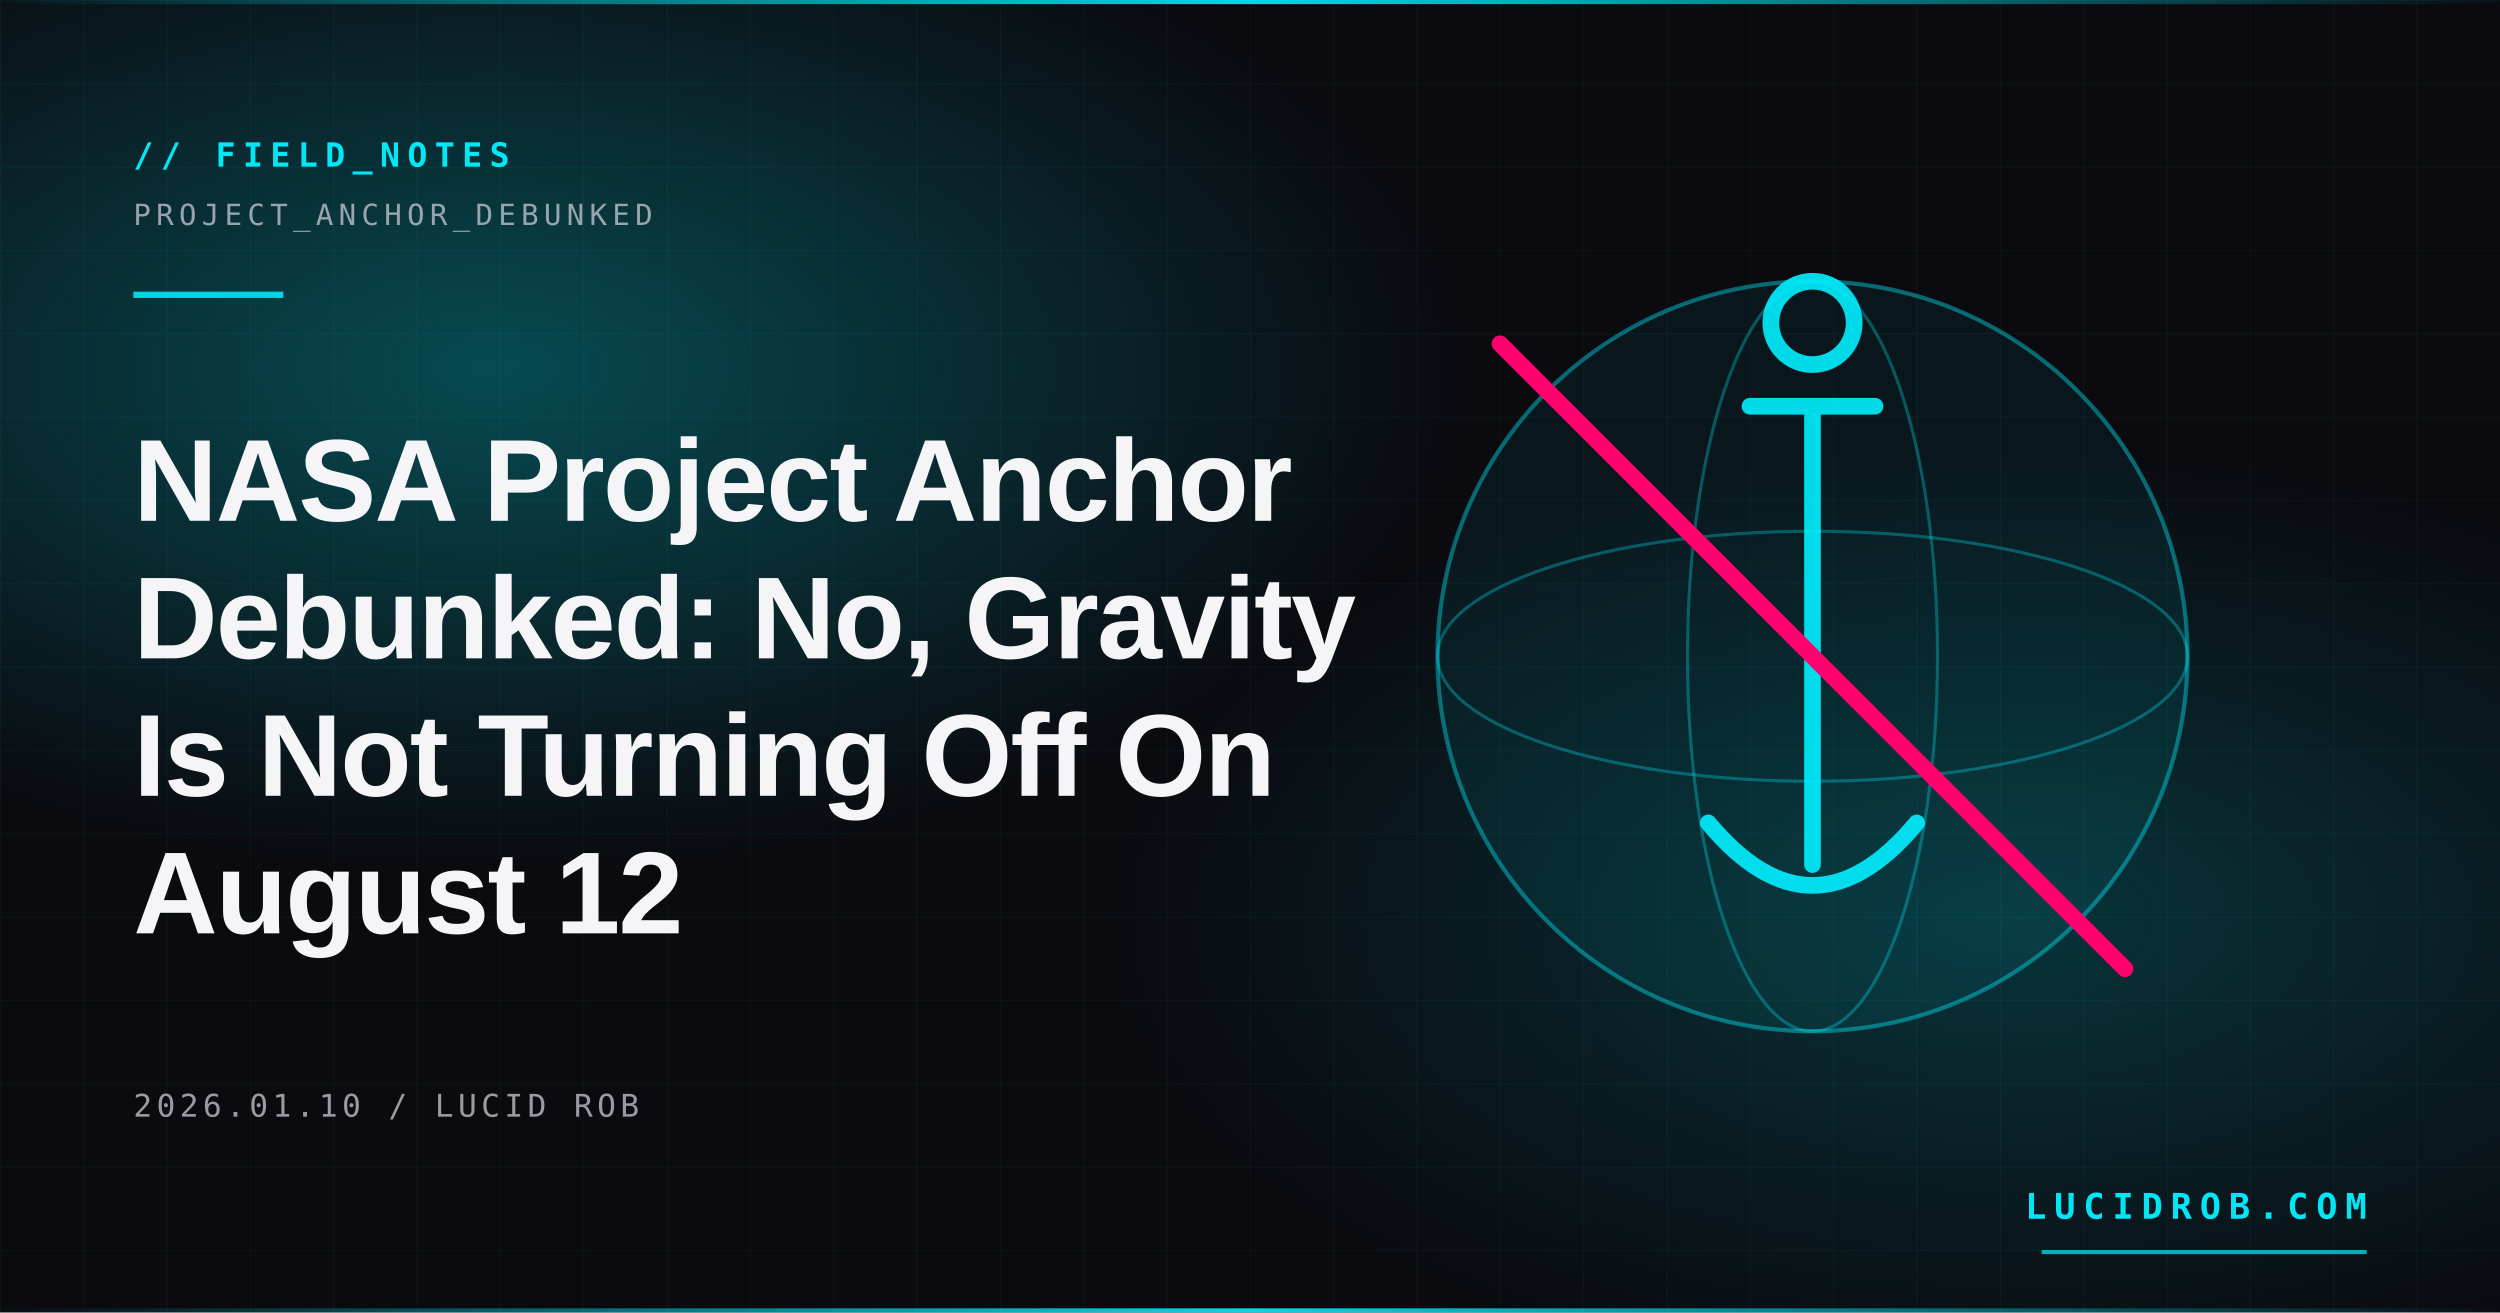
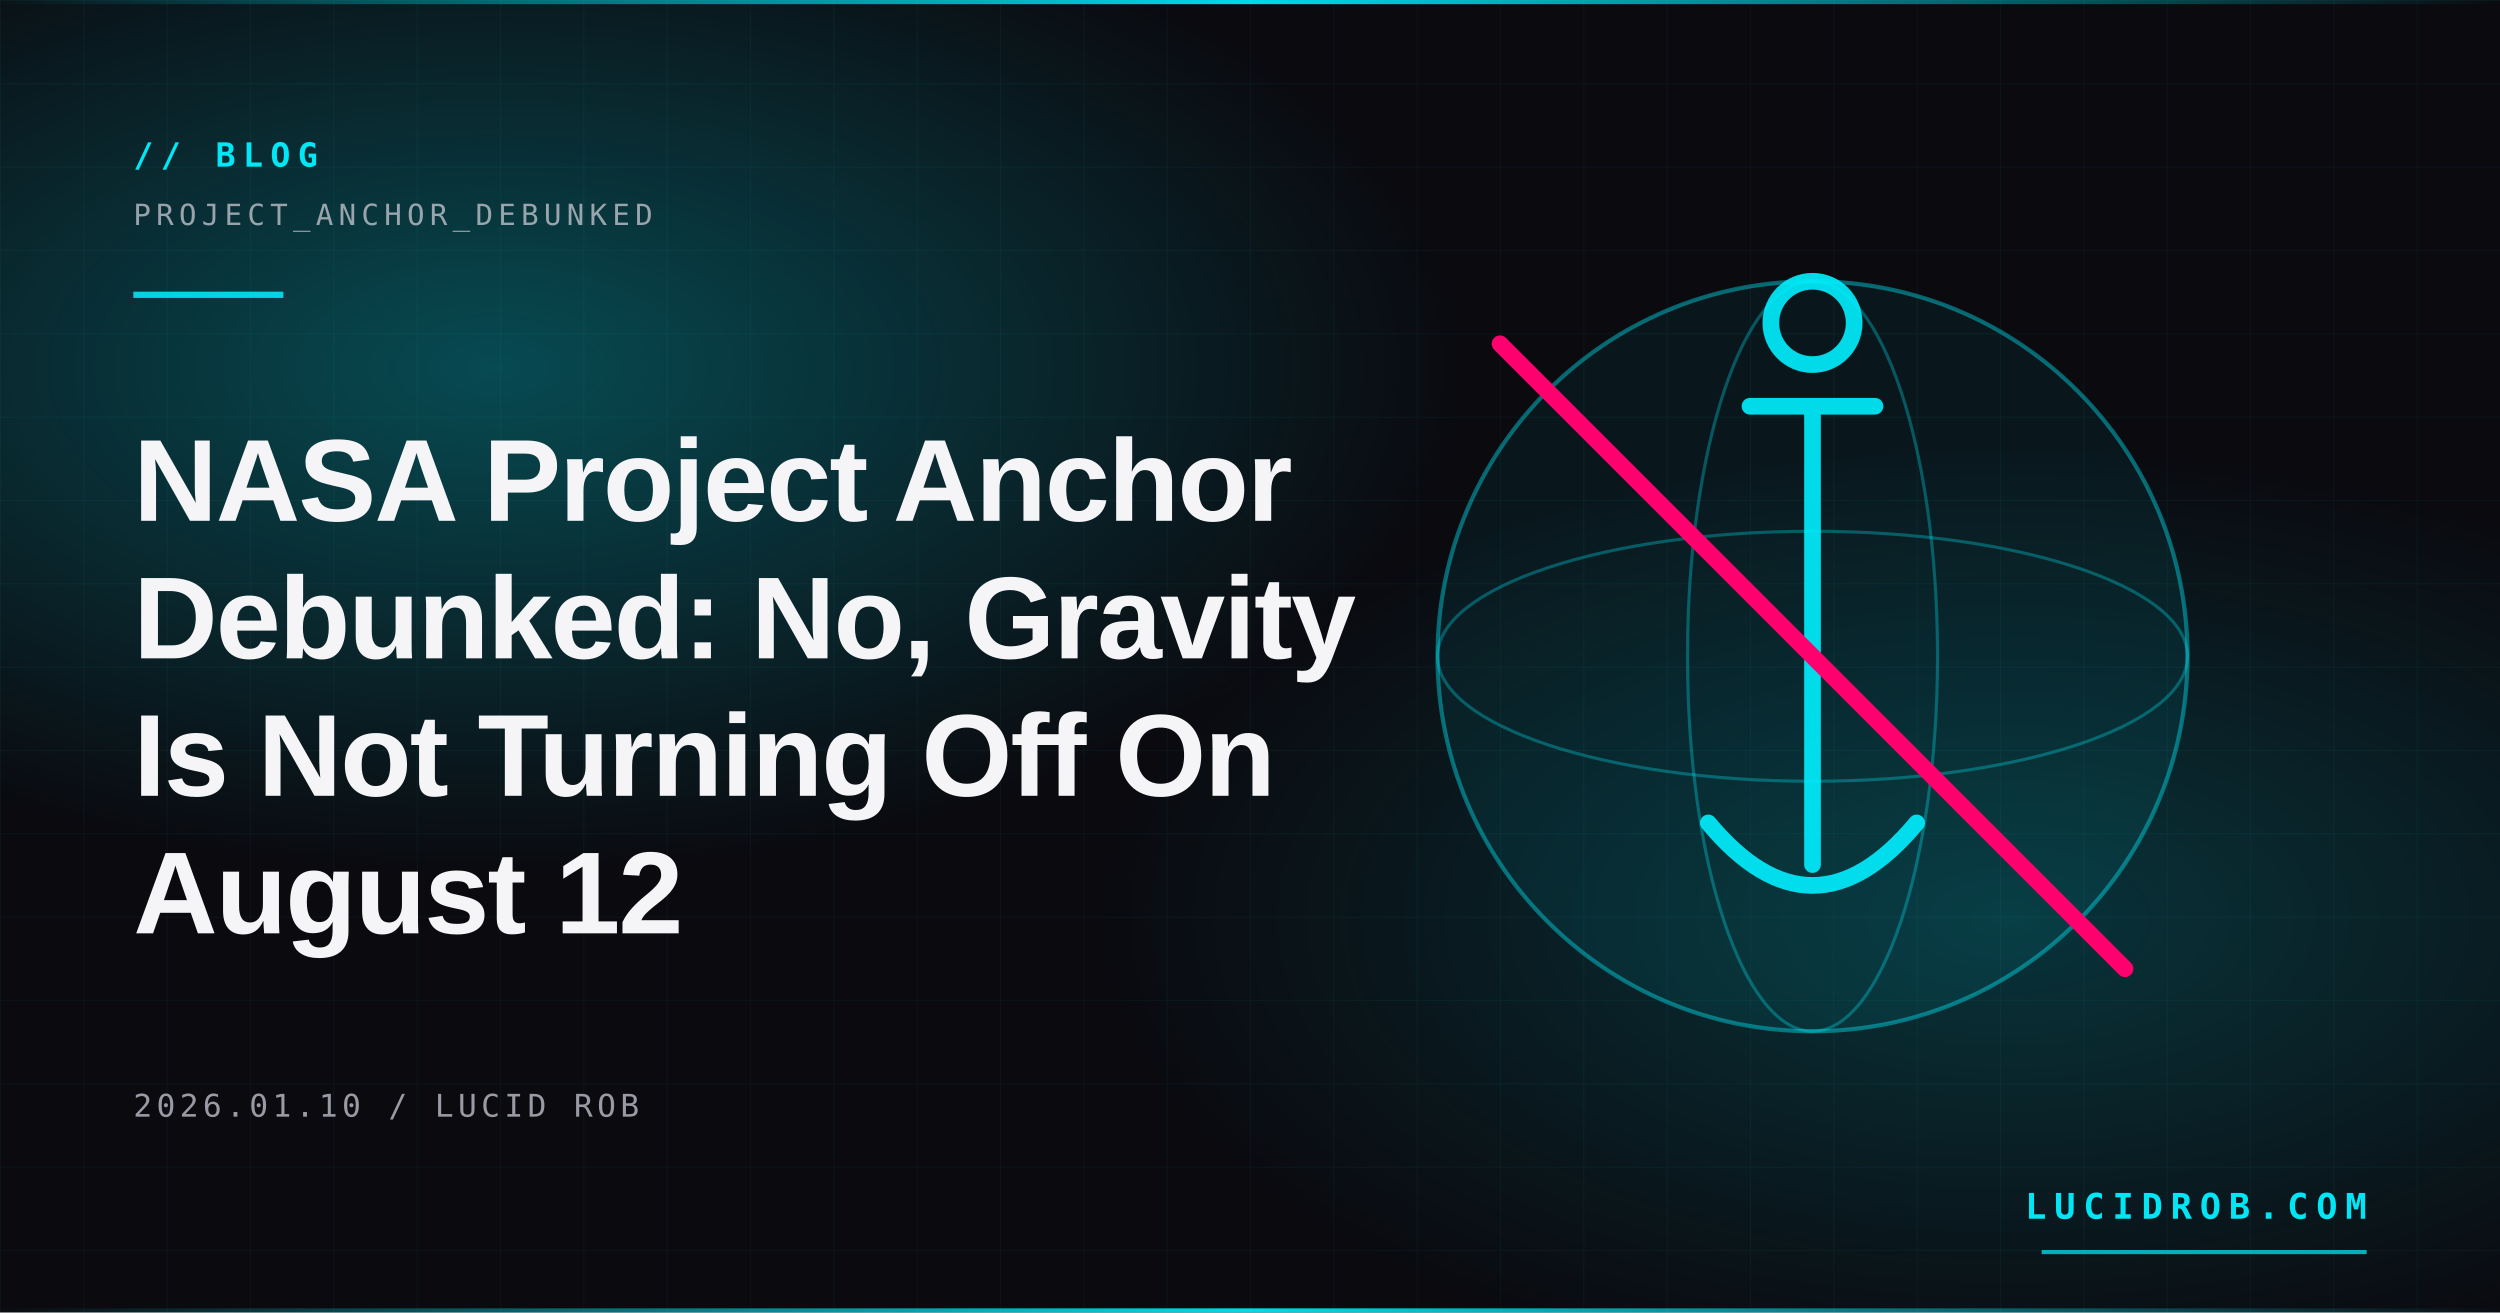
<svg xmlns="http://www.w3.org/2000/svg" width="1200" height="630" viewBox="0 0 1200 630">
  <defs>
    <radialGradient id="glow" cx="20%" cy="28%" r="70%">
      <stop offset="0" stop-color="#00f0ff" stop-opacity="0.28" />
      <stop offset="0.55" stop-color="#00f0ff" stop-opacity="0" />
    </radialGradient>
    <radialGradient id="glowR" cx="80%" cy="70%" r="60%">
      <stop offset="0" stop-color="#00f0ff" stop-opacity="0.18" />
      <stop offset="0.6" stop-color="#00f0ff" stop-opacity="0" />
    </radialGradient>
    <linearGradient id="stripe" x1="0" y1="0" x2="1" y2="0">
      <stop offset="0" stop-color="#00f0ff" stop-opacity="0" />
      <stop offset="0.5" stop-color="#00f0ff" stop-opacity="0.9" />
      <stop offset="1" stop-color="#00f0ff" stop-opacity="0" />
    </linearGradient>
    <pattern id="grid" width="40" height="40" patternUnits="userSpaceOnUse">
      <path d="M 40 0 L 0 0 0 40" fill="none" stroke="#00f0ff" stroke-width="0.5" stroke-opacity="0.08" />
    </pattern>
  </defs>
  <rect width="1200" height="630" fill="#0a0a0f" />
  <rect width="1200" height="630" fill="url(#grid)" />
  <rect width="1200" height="630" fill="url(#glow)" />
  <rect width="1200" height="630" fill="url(#glowR)" />
  <g transform="translate(870 315)">
    <circle cx="0" cy="0" r="180" fill="none" stroke="#00f0ff" stroke-width="2" opacity="0.4" />
    <circle cx="0" cy="0" r="180" fill="#00f0ff" opacity="0.06" />
    <ellipse cx="0" cy="0" rx="180" ry="60" fill="none" stroke="#00f0ff" stroke-width="1.5" opacity="0.3" />
    <ellipse cx="0" cy="0" rx="60" ry="180" fill="none" stroke="#00f0ff" stroke-width="1.5" opacity="0.3" />
    <path d="M 0 -120 L 0 100 M -50 80 Q 0 140 50 80 M -30 -120 L 30 -120 M 0 -140 A 20 20 0 1 1 0.01 -140" fill="none" stroke="#00f0ff" stroke-width="8" stroke-linecap="round" opacity="0.9" />
    <line x1="-150" y1="-150" x2="150" y2="150" stroke="#ff006e" stroke-width="8" stroke-linecap="round" />
  </g>
  <rect x="0" y="0" width="1200" height="2" fill="url(#stripe)" />
  <rect x="0" y="628" width="1200" height="2" fill="url(#stripe)" />
-   <text x="64" y="80" font-family="'JetBrains Mono','Menlo',monospace" font-size="16" font-weight="600" fill="#00f0ff" letter-spacing="0.22em" opacity="0.95">// FIELD_NOTES</text>
+   <text x="64" y="80" font-family="'JetBrains Mono','Menlo',monospace" font-size="16" font-weight="600" fill="#00f0ff" letter-spacing="0.22em" opacity="0.95">// BLOG</text>
  <text x="64" y="108" font-family="'JetBrains Mono','Menlo',monospace" font-size="14" font-weight="500" fill="#c9c9d1" letter-spacing="0.18em" opacity="0.75">PROJECT_ANCHOR_DEBUNKED</text>
  <rect x="64" y="140" width="72" height="3" fill="#00f0ff" opacity="0.85" />
  <text x="64" y="250" font-family="'Space Grotesk','Helvetica Neue',Arial,sans-serif" font-size="56" font-weight="700" fill="#f5f5f7" letter-spacing="-0.015em">NASA Project Anchor</text>
  <text x="64" y="316" font-family="'Space Grotesk','Helvetica Neue',Arial,sans-serif" font-size="56" font-weight="700" fill="#f5f5f7" letter-spacing="-0.015em">Debunked: No, Gravity</text>
  <text x="64" y="382" font-family="'Space Grotesk','Helvetica Neue',Arial,sans-serif" font-size="56" font-weight="700" fill="#f5f5f7" letter-spacing="-0.015em">Is Not Turning Off On</text>
  <text x="64" y="448" font-family="'Space Grotesk','Helvetica Neue',Arial,sans-serif" font-size="56" font-weight="700" fill="#f5f5f7" letter-spacing="-0.015em">August 12</text>
  <text x="64" y="536" font-family="'JetBrains Mono','Menlo',monospace" font-size="15" font-weight="500" fill="#9a9aa5" letter-spacing="0.14em">2026.01.10  /  LUCID ROB</text>
  <text x="1136" y="585" text-anchor="end" font-family="'JetBrains Mono','Menlo',monospace" font-size="17" font-weight="700" fill="#00f0ff" letter-spacing="0.22em" opacity="0.95">LUCIDROB.COM</text>
  <rect x="980" y="600" width="156" height="2" fill="#00f0ff" opacity="0.7" />
</svg>
